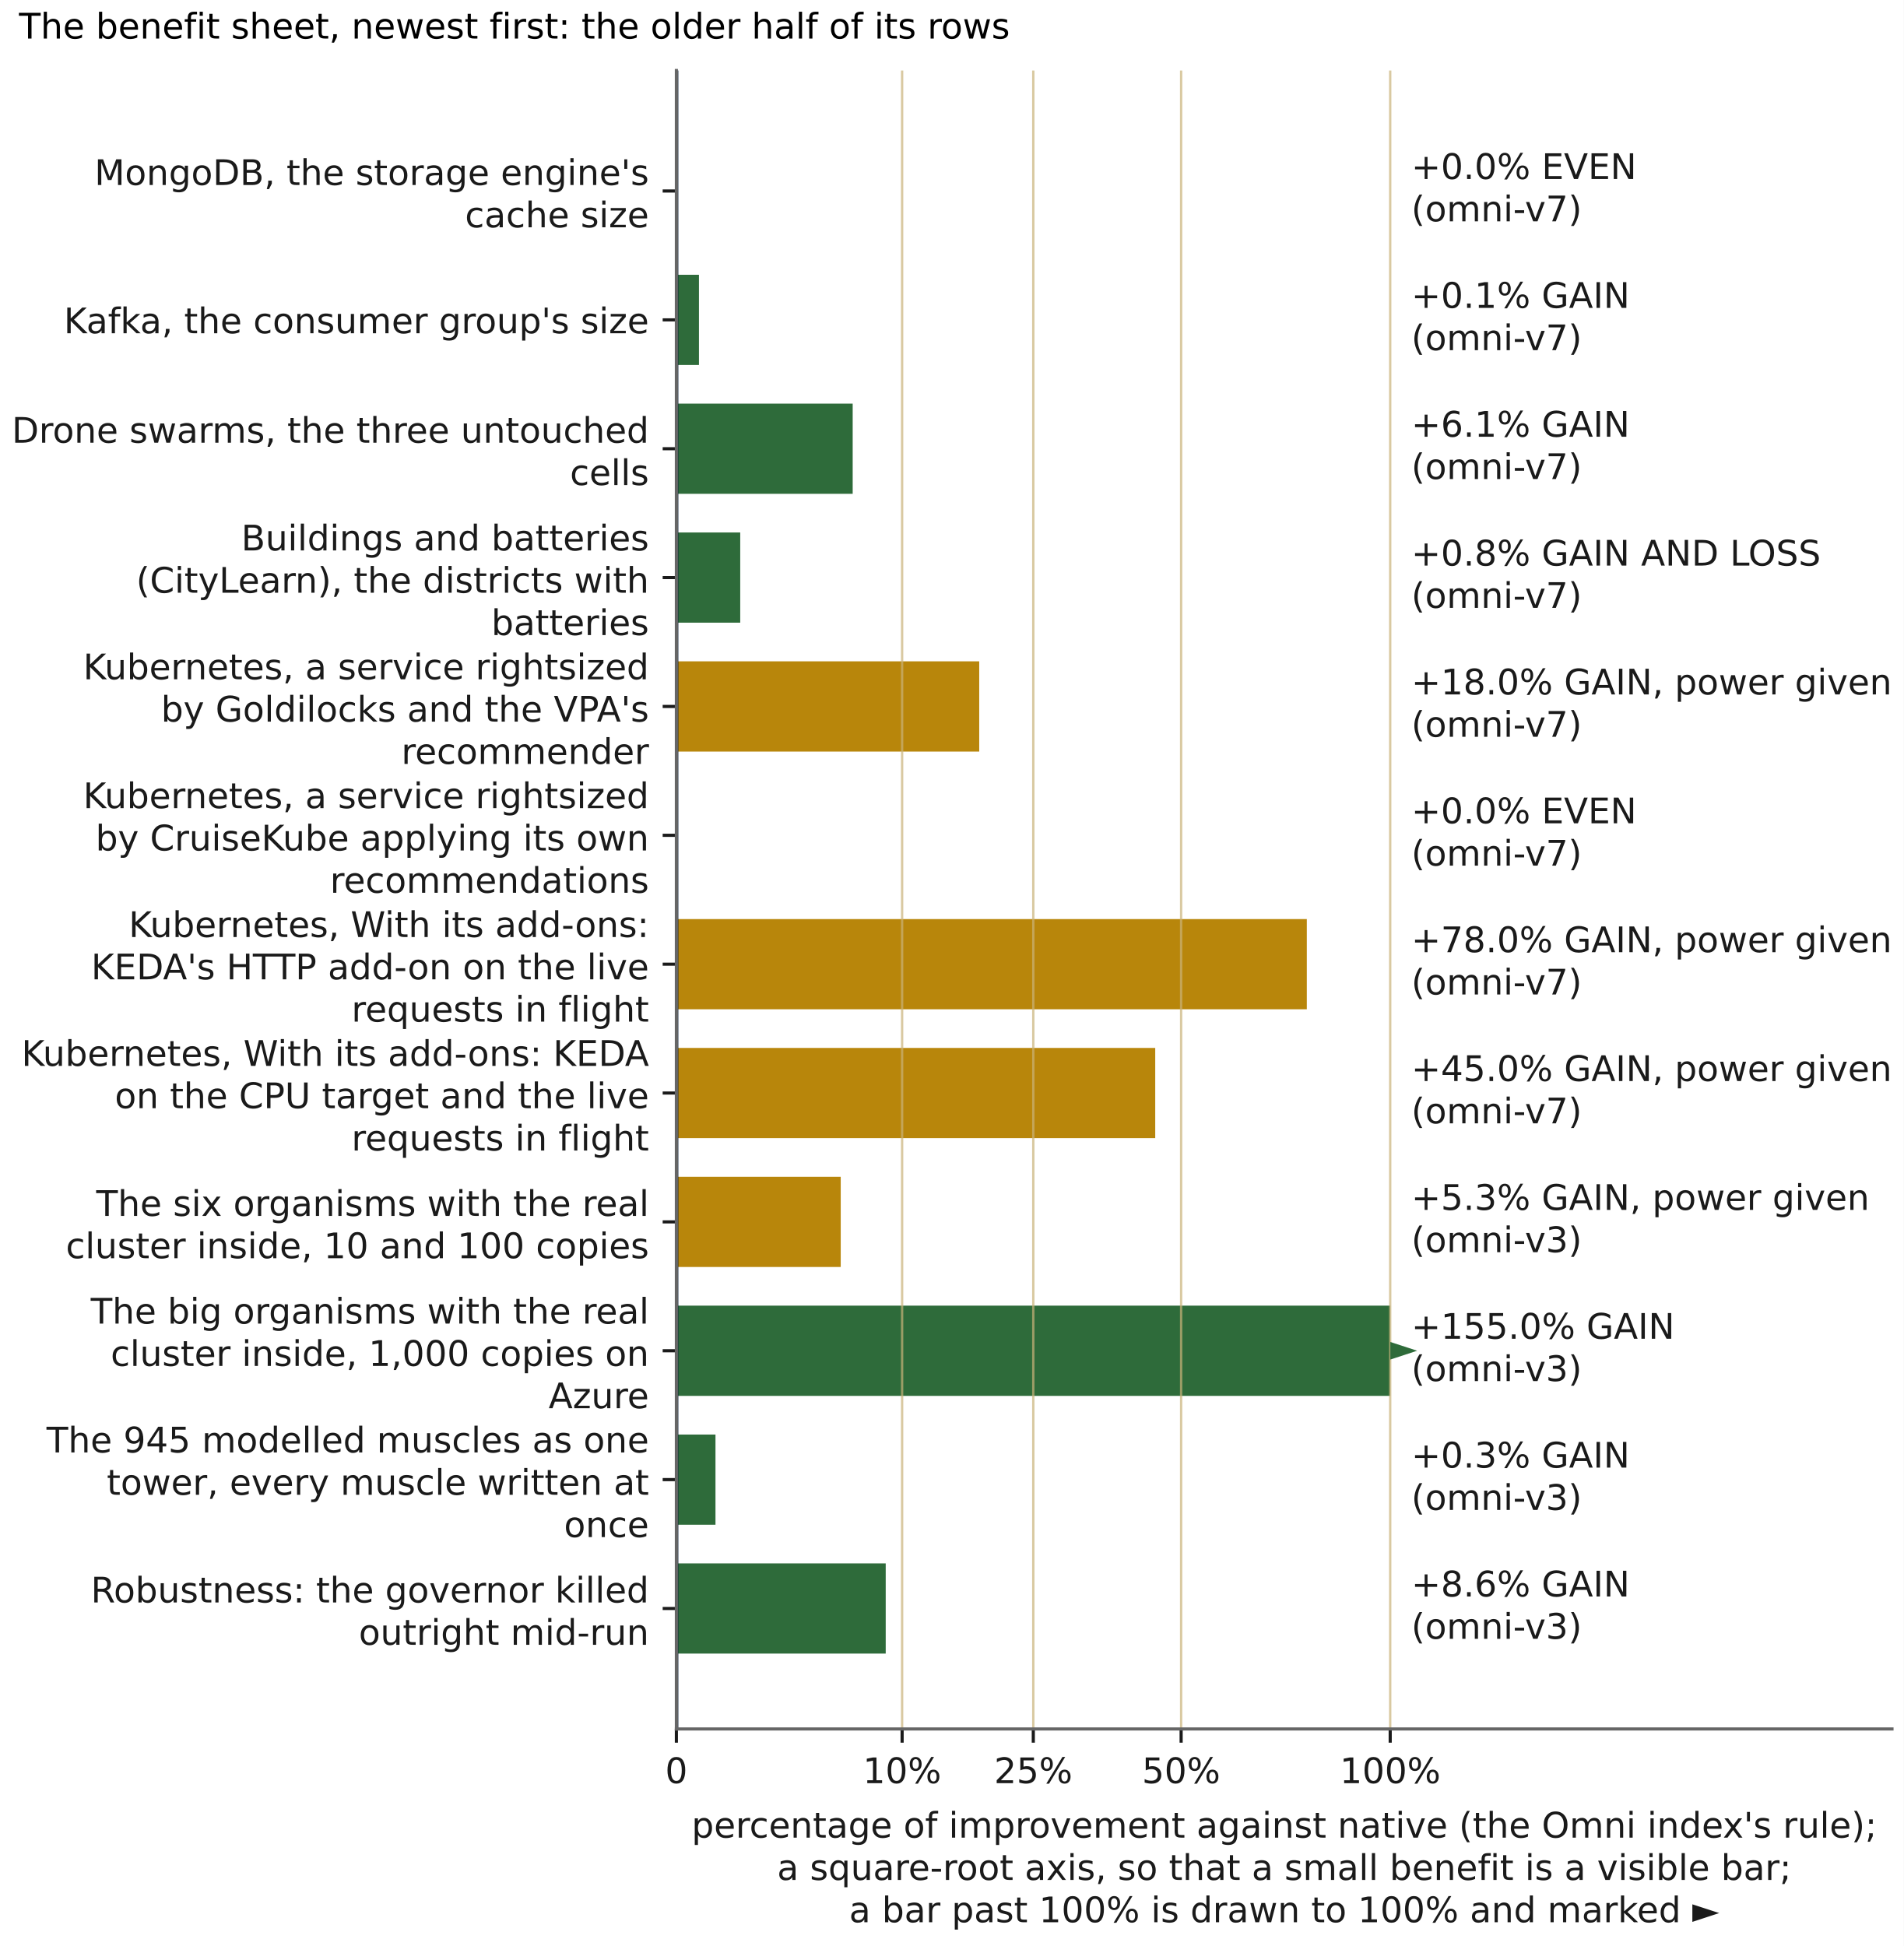
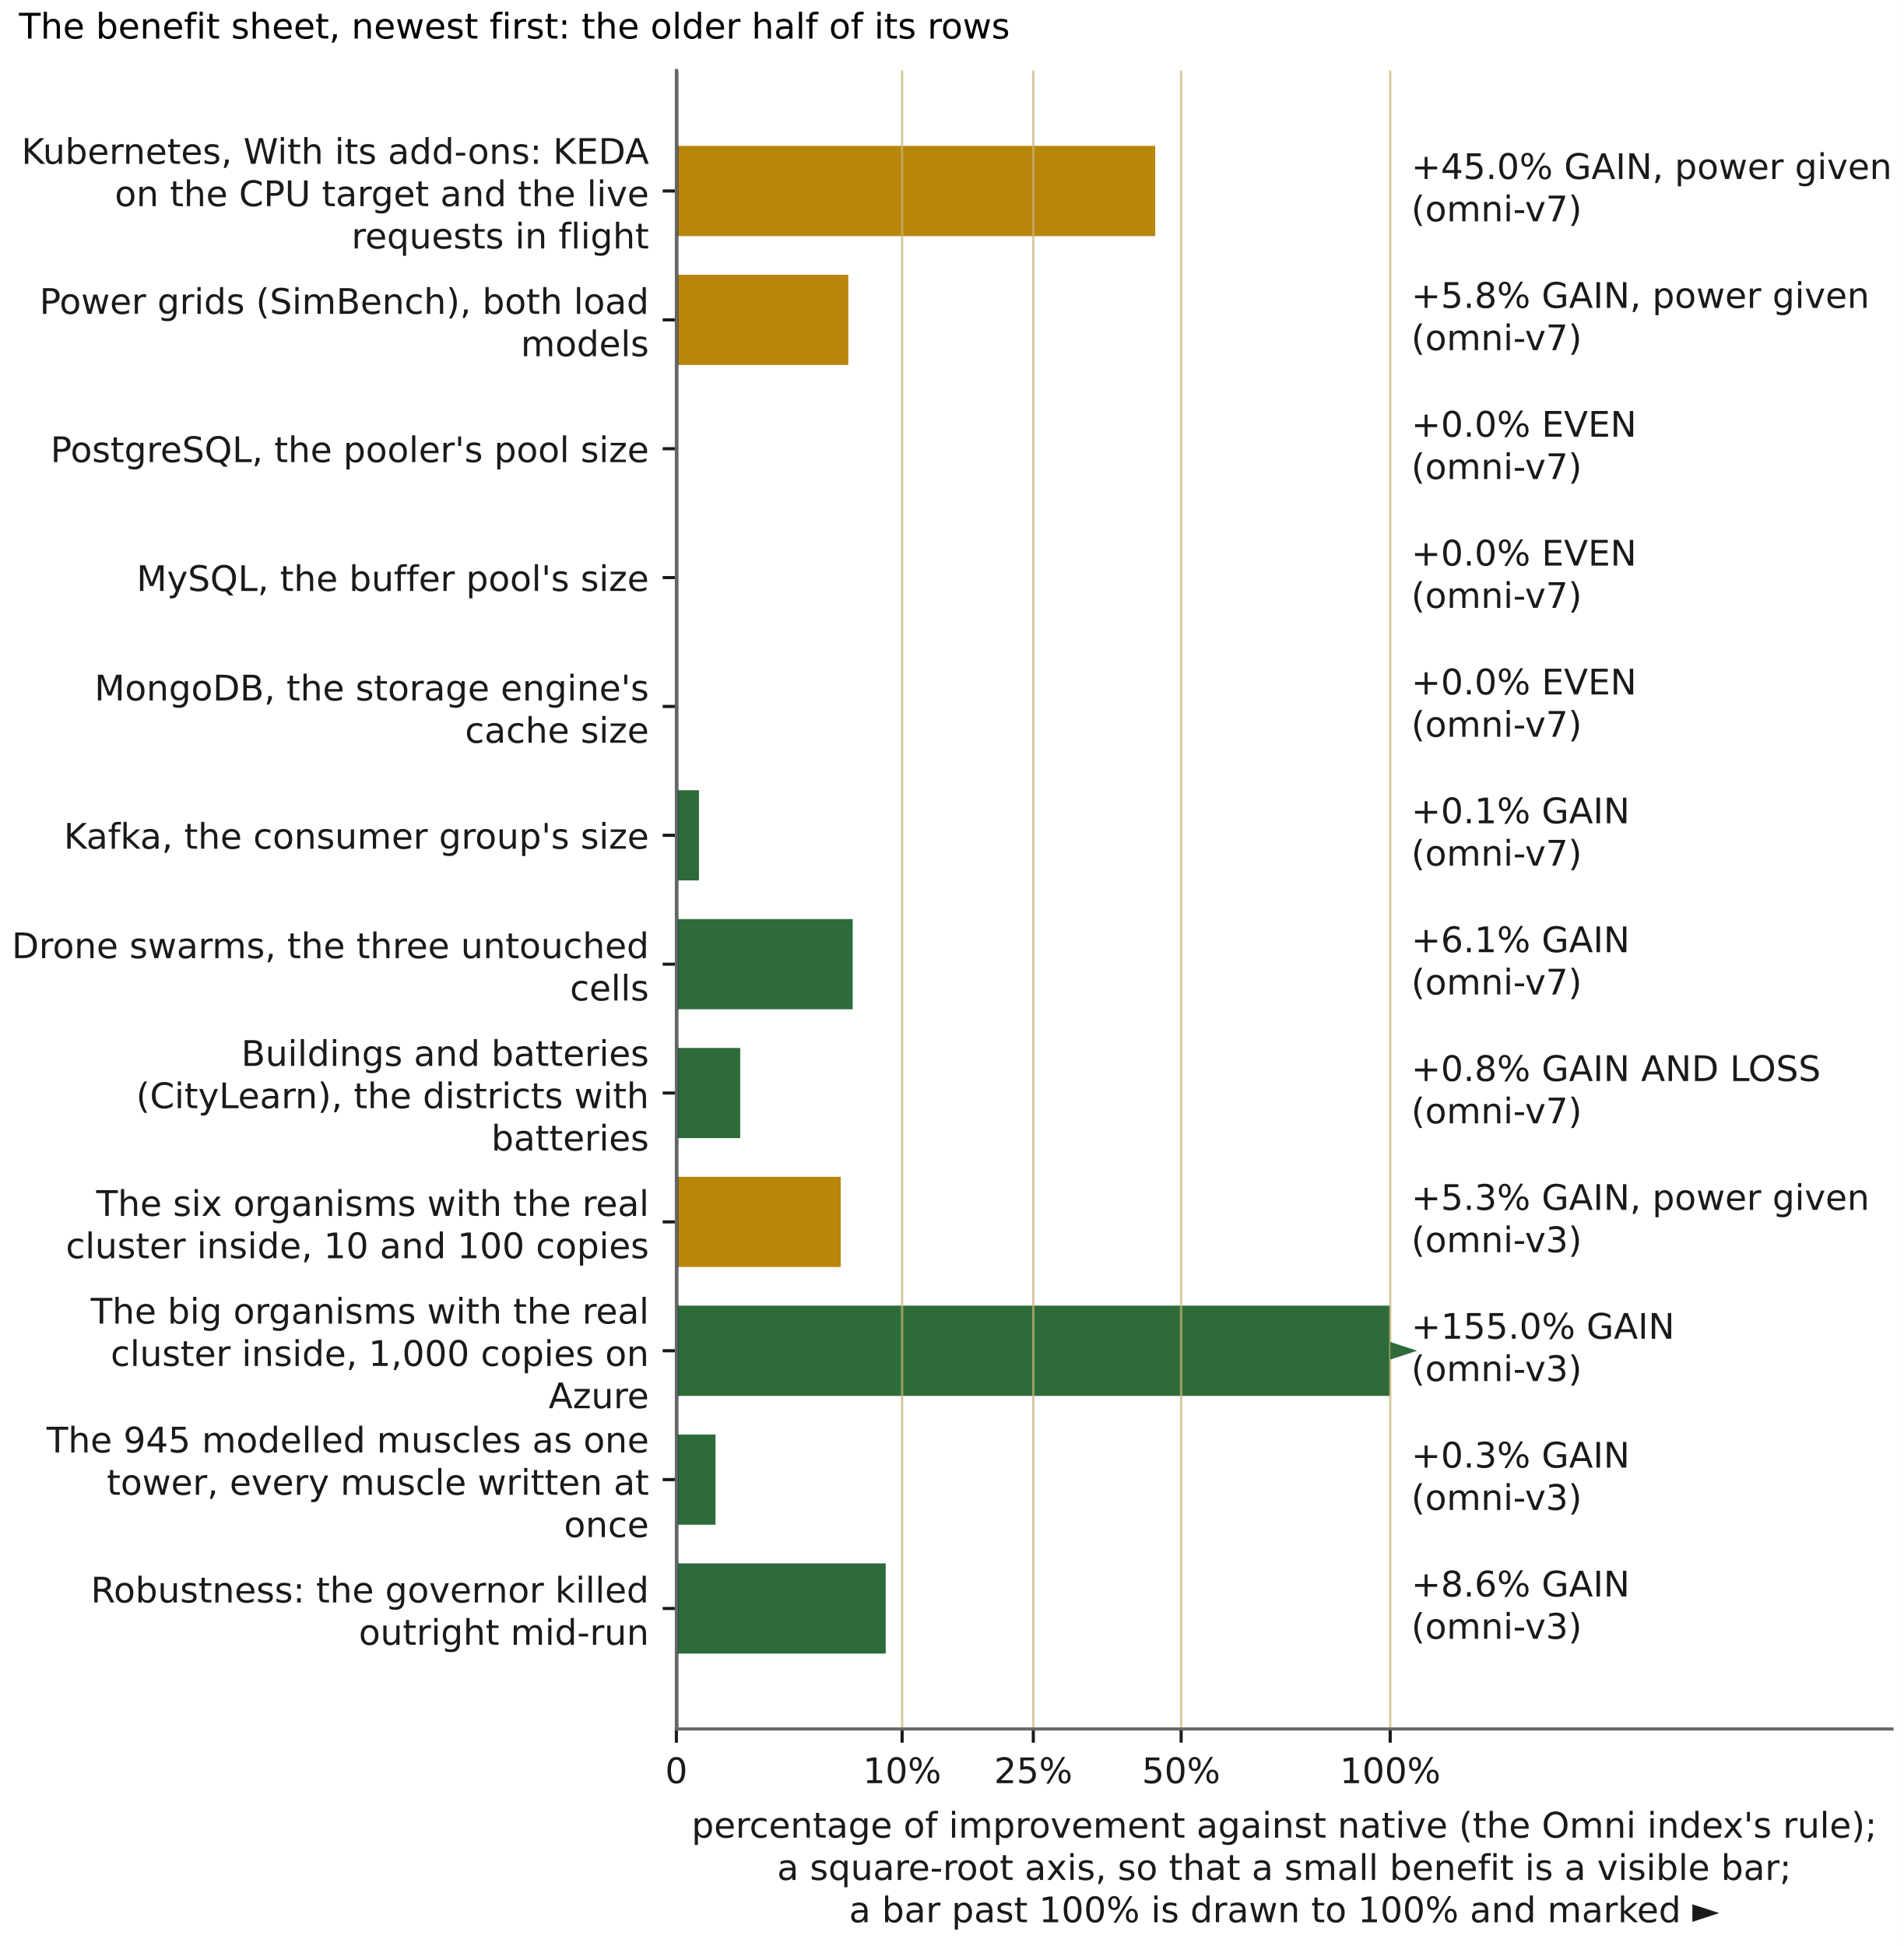
<svg xmlns="http://www.w3.org/2000/svg" xmlns:xlink="http://www.w3.org/1999/xlink" width="486pt" height="496.8pt" viewBox="0 0 486 496.8" version="1.1">
  <defs>
    <style type="text/css">*{stroke-linejoin: round; stroke-linecap: butt}</style>
  </defs>
  <g id="figure_1">
    <g id="patch_1">
      <path d="M 0 496.8  L 486 496.8  L 486 0  L 0 0  z " style="fill: #ffffff" />
    </g>
    <g id="axes_1">
      <g id="patch_2">
        <path d="M 172.672 441.392  L 483 441.392  L 483 18.001  L 172.672 18.001  z " style="fill: #ffffff" />
      </g>
      <g id="patch_3">
        <path d="M 172.672 422.147  L 226.113 422.147  L 226.113 399.119  L 172.672 399.119  z " clip-path="url(#p13caf4ccad)" style="fill: #2e6b3a" />
      </g>
      <g id="patch_4">
        <path d="M 172.672 389.25  L 182.654 389.25  L 182.654 366.222  L 172.672 366.222  z " clip-path="url(#p13caf4ccad)" style="fill: #2e6b3a" />
      </g>
      <g id="patch_5">
        <path d="M 172.672 356.352  L 354.903 356.352  L 354.903 333.324  L 172.672 333.324  z " clip-path="url(#p13caf4ccad)" style="fill: #2e6b3a" />
      </g>
      <g id="patch_6">
        <path d="M 172.672 323.455  L 214.625 323.455  L 214.625 300.427  L 172.672 300.427  z " clip-path="url(#p13caf4ccad)" style="fill: #b8860b" />
      </g>
      <g id="patch_7">
-         <path d="M 172.672 290.557  L 294.916 290.557  L 294.916 267.529  L 172.672 267.529  z " clip-path="url(#p13caf4ccad)" style="fill: #b8860b" />
+         <path d="M 172.672 290.557  L 188.972 290.557  L 188.972 267.529  L 172.672 267.529  z " clip-path="url(#p13caf4ccad)" style="fill: #2e6b3a" />
      </g>
      <g id="patch_8">
-         <path d="M 172.672 257.66  L 333.614 257.66  L 333.614 234.632  L 172.672 234.632  z " clip-path="url(#p13caf4ccad)" style="fill: #b8860b" />
+         <path d="M 172.672 257.66  L 217.68 257.66  L 217.68 234.632  L 172.672 234.632  z " clip-path="url(#p13caf4ccad)" style="fill: #2e6b3a" />
      </g>
      <g id="patch_9">
-         <path d="M 172.672 224.762  L 172.672 224.762  L 172.672 201.734  L 172.672 201.734  z " clip-path="url(#p13caf4ccad)" style="fill: #666666" />
+         <path d="M 172.672 224.762  L 178.435 224.762  L 178.435 201.734  L 172.672 201.734  z " clip-path="url(#p13caf4ccad)" style="fill: #2e6b3a" />
      </g>
      <g id="patch_10">
-         <path d="M 172.672 191.865  L 249.986 191.865  L 249.986 168.837  L 172.672 168.837  z " clip-path="url(#p13caf4ccad)" style="fill: #b8860b" />
+         <path d="M 172.672 191.865  L 172.672 191.865  L 172.672 168.837  L 172.672 168.837  z " clip-path="url(#p13caf4ccad)" style="fill: #666666" />
      </g>
      <g id="patch_11">
-         <path d="M 172.672 158.967  L 188.972 158.967  L 188.972 135.939  L 172.672 135.939  z " clip-path="url(#p13caf4ccad)" style="fill: #2e6b3a" />
+         <path d="M 172.672 158.967  L 172.672 158.967  L 172.672 135.939  L 172.672 135.939  z " clip-path="url(#p13caf4ccad)" style="fill: #666666" />
      </g>
      <g id="patch_12">
-         <path d="M 172.672 126.07  L 217.68 126.07  L 217.68 103.041  L 172.672 103.041  z " clip-path="url(#p13caf4ccad)" style="fill: #2e6b3a" />
+         <path d="M 172.672 126.07  L 172.672 126.07  L 172.672 103.041  L 172.672 103.041  z " clip-path="url(#p13caf4ccad)" style="fill: #666666" />
      </g>
      <g id="patch_13">
-         <path d="M 172.672 93.172  L 178.435 93.172  L 178.435 70.144  L 172.672 70.144  z " clip-path="url(#p13caf4ccad)" style="fill: #2e6b3a" />
+         <path d="M 172.672 93.172  L 216.559 93.172  L 216.559 70.144  L 172.672 70.144  z " clip-path="url(#p13caf4ccad)" style="fill: #b8860b" />
      </g>
      <g id="patch_14">
-         <path d="M 172.672 60.275  L 172.672 60.275  L 172.672 37.246  L 172.672 37.246  z " clip-path="url(#p13caf4ccad)" style="fill: #666666" />
+         <path d="M 172.672 60.275  L 294.916 60.275  L 294.916 37.246  L 172.672 37.246  z " clip-path="url(#p13caf4ccad)" style="fill: #b8860b" />
      </g>
      <g id="matplotlib.axis_1">
        <g id="xtick_1">
          <g id="line2d_1">
            <path d="M 172.672 441.392  L 172.672 18.001  " clip-path="url(#p13caf4ccad)" style="fill: none; stroke: #c9b27a; stroke-opacity: 0.7; stroke-width: 0.6; stroke-linecap: square" />
          </g>
          <g id="line2d_2">
            <defs>
              <path id="m814b2a8047" d="M 0 0  L 0 3.5  " style="stroke: #1a1a1a; stroke-width: 0.8" />
            </defs>
            <g>
              <use xlink:href="#m814b2a8047" x="172.672" y="441.392" style="fill: #1a1a1a; stroke: #1a1a1a; stroke-width: 0.8" />
            </g>
          </g>
          <g id="text_1">
            <text style="font-size: 9px; font-family: 'DejaVu Sans'; text-anchor: middle; fill: #1a1a1a" x="172.672" y="455.23" transform="rotate(-0 172.6724 455.2303)">0</text>
          </g>
        </g>
        <g id="xtick_2">
          <g id="line2d_3">
            <path d="M 230.299 441.392  L 230.299 18.001  " clip-path="url(#p13caf4ccad)" style="fill: none; stroke: #c9b27a; stroke-opacity: 0.7; stroke-width: 0.6; stroke-linecap: square" />
          </g>
          <g id="line2d_4">
            <g>
              <use xlink:href="#m814b2a8047" x="230.299" y="441.392" style="fill: #1a1a1a; stroke: #1a1a1a; stroke-width: 0.8" />
            </g>
          </g>
          <g id="text_2">
            <text style="font-size: 9px; font-family: 'DejaVu Sans'; text-anchor: middle; fill: #1a1a1a" x="230.299" y="455.23" transform="rotate(-0 230.2988 455.2303)">10%</text>
          </g>
        </g>
        <g id="xtick_3">
          <g id="line2d_5">
            <path d="M 263.788 441.392  L 263.788 18.001  " clip-path="url(#p13caf4ccad)" style="fill: none; stroke: #c9b27a; stroke-opacity: 0.7; stroke-width: 0.6; stroke-linecap: square" />
          </g>
          <g id="line2d_6">
            <g>
              <use xlink:href="#m814b2a8047" x="263.788" y="441.392" style="fill: #1a1a1a; stroke: #1a1a1a; stroke-width: 0.8" />
            </g>
          </g>
          <g id="text_3">
            <text style="font-size: 9px; font-family: 'DejaVu Sans'; text-anchor: middle; fill: #1a1a1a" x="263.788" y="455.23" transform="rotate(-0 263.7877 455.2303)">25%</text>
          </g>
        </g>
        <g id="xtick_4">
          <g id="line2d_7">
            <path d="M 301.529 441.392  L 301.529 18.001  " clip-path="url(#p13caf4ccad)" style="fill: none; stroke: #c9b27a; stroke-opacity: 0.7; stroke-width: 0.6; stroke-linecap: square" />
          </g>
          <g id="line2d_8">
            <g>
              <use xlink:href="#m814b2a8047" x="301.529" y="441.392" style="fill: #1a1a1a; stroke: #1a1a1a; stroke-width: 0.8" />
            </g>
          </g>
          <g id="text_4">
            <text style="font-size: 9px; font-family: 'DejaVu Sans'; text-anchor: middle; fill: #1a1a1a" x="301.529" y="455.23" transform="rotate(-0 301.5288 455.2303)">50%</text>
          </g>
        </g>
        <g id="xtick_5">
          <g id="line2d_9">
            <path d="M 354.903 441.392  L 354.903 18.001  " clip-path="url(#p13caf4ccad)" style="fill: none; stroke: #c9b27a; stroke-opacity: 0.7; stroke-width: 0.6; stroke-linecap: square" />
          </g>
          <g id="line2d_10">
            <g>
              <use xlink:href="#m814b2a8047" x="354.903" y="441.392" style="fill: #1a1a1a; stroke: #1a1a1a; stroke-width: 0.8" />
            </g>
          </g>
          <g id="text_5">
            <text style="font-size: 9px; font-family: 'DejaVu Sans'; text-anchor: middle; fill: #1a1a1a" x="354.903" y="455.23" transform="rotate(-0 354.9029 455.2303)">100%</text>
          </g>
        </g>
        <g id="text_6">
          <text style="font-size: 9px; font-family: 'DejaVu Sans'; fill: #1a1a1a" transform="translate(176.5503 469.1318)">percentage of improvement against native (the Omni index's rule);</text>
          <text style="font-size: 9px; font-family: 'DejaVu Sans'; fill: #1a1a1a" transform="translate(198.3859 479.9343)">a square-root axis, so that a small benefit is a visible bar;</text>
          <text style="font-size: 9px; font-family: 'DejaVu Sans'; fill: #1a1a1a" transform="translate(216.762 490.7368)">a bar past 100% is drawn to 100% and marked ►</text>
        </g>
      </g>
      <g id="matplotlib.axis_2">
        <g id="ytick_1">
          <g id="line2d_11">
            <defs>
              <path id="m31e56b5a68" d="M 0 0  L -3.5 0  " style="stroke: #1a1a1a; stroke-width: 0.8" />
            </defs>
            <g>
              <use xlink:href="#m31e56b5a68" x="172.672" y="410.633" style="fill: #1a1a1a; stroke: #1a1a1a; stroke-width: 0.8" />
            </g>
          </g>
          <g id="text_7">
            <text style="font-size: 9px; font-family: 'DejaVu Sans'; fill: #1a1a1a" transform="translate(23.17852 409.1017)">Robustness: the governor killed</text>
            <text style="font-size: 9px; font-family: 'DejaVu Sans'; fill: #1a1a1a" transform="translate(91.59258 419.9042)">outright mid-run</text>
          </g>
        </g>
        <g id="ytick_2">
          <g id="line2d_12">
            <g>
              <use xlink:href="#m31e56b5a68" x="172.672" y="377.736" style="fill: #1a1a1a; stroke: #1a1a1a; stroke-width: 0.8" />
            </g>
          </g>
          <g id="text_8">
            <text style="font-size: 9px; font-family: 'DejaVu Sans'; fill: #1a1a1a" transform="translate(11.89055 370.8033)">The 945 modelled muscles as one</text>
            <text style="font-size: 9px; font-family: 'DejaVu Sans'; fill: #1a1a1a" transform="translate(27.26086 381.6058)">tower, every muscle written at</text>
            <text style="font-size: 9px; font-family: 'DejaVu Sans'; fill: #1a1a1a" transform="translate(143.9754 392.4075)">once</text>
          </g>
        </g>
        <g id="ytick_3">
          <g id="line2d_13">
            <g>
              <use xlink:href="#m31e56b5a68" x="172.672" y="344.838" style="fill: #1a1a1a; stroke: #1a1a1a; stroke-width: 0.8" />
            </g>
          </g>
          <g id="text_9">
            <text style="font-size: 9px; font-family: 'DejaVu Sans'; fill: #1a1a1a" transform="translate(23.16165 337.9058)">The big organisms with the real</text>
            <text style="font-size: 9px; font-family: 'DejaVu Sans'; fill: #1a1a1a" transform="translate(28.24805 348.7083)">cluster inside, 1,000 copies on</text>
            <text style="font-size: 9px; font-family: 'DejaVu Sans'; fill: #1a1a1a" transform="translate(140.0491 359.51)">Azure</text>
          </g>
        </g>
        <g id="ytick_4">
          <g id="line2d_14">
            <g>
              <use xlink:href="#m31e56b5a68" x="172.672" y="311.941" style="fill: #1a1a1a; stroke: #1a1a1a; stroke-width: 0.8" />
            </g>
          </g>
          <g id="text_10">
            <text style="font-size: 9px; font-family: 'DejaVu Sans'; fill: #1a1a1a" transform="translate(24.57352 310.4092)">The six organisms with the real</text>
            <text style="font-size: 9px; font-family: 'DejaVu Sans'; fill: #1a1a1a" transform="translate(16.79977 321.2116)">cluster inside, 10 and 100 copies</text>
          </g>
        </g>
        <g id="ytick_5">
          <g id="line2d_15">
            <g>
              <use xlink:href="#m31e56b5a68" x="172.672" y="279.043" style="fill: #1a1a1a; stroke: #1a1a1a; stroke-width: 0.8" />
            </g>
          </g>
          <g id="text_11">
-             <text style="font-size: 9px; font-family: 'DejaVu Sans'; fill: #1a1a1a" transform="translate(5.468209 272.1104)">Kubernetes, With its add-ons: KEDA</text>
-             <text style="font-size: 9px; font-family: 'DejaVu Sans'; fill: #1a1a1a" transform="translate(29.29852 282.9129)">on the CPU target and the live</text>
-             <text style="font-size: 9px; font-family: 'DejaVu Sans'; fill: #1a1a1a" transform="translate(89.73352 293.7154)">requests in flight</text>
+             <text style="font-size: 9px; font-family: 'DejaVu Sans'; fill: #1a1a1a" transform="translate(61.57055 272.1104)">Buildings and batteries</text>
+             <text style="font-size: 9px; font-family: 'DejaVu Sans'; fill: #1a1a1a" transform="translate(34.75337 282.9129)">(CityLearn), the districts with</text>
+             <text style="font-size: 9px; font-family: 'DejaVu Sans'; fill: #1a1a1a" transform="translate(125.4227 293.7154)">batteries</text>
          </g>
        </g>
        <g id="ytick_6">
          <g id="line2d_16">
            <g>
              <use xlink:href="#m31e56b5a68" x="172.672" y="246.146" style="fill: #1a1a1a; stroke: #1a1a1a; stroke-width: 0.8" />
            </g>
          </g>
          <g id="text_12">
-             <text style="font-size: 9px; font-family: 'DejaVu Sans'; fill: #1a1a1a" transform="translate(32.84649 239.2129)">Kubernetes, With its add-ons:</text>
-             <text style="font-size: 9px; font-family: 'DejaVu Sans'; fill: #1a1a1a" transform="translate(23.24602 250.0154)">KEDA's HTTP add-on on the live</text>
-             <text style="font-size: 9px; font-family: 'DejaVu Sans'; fill: #1a1a1a" transform="translate(89.73352 260.8179)">requests in flight</text>
+             <text style="font-size: 9px; font-family: 'DejaVu Sans'; fill: #1a1a1a" transform="translate(3.00024 244.6142)">Drone swarms, the three untouched</text>
+             <text style="font-size: 9px; font-family: 'DejaVu Sans'; fill: #1a1a1a" transform="translate(145.497 255.4166)">cells</text>
          </g>
        </g>
        <g id="ytick_7">
          <g id="line2d_17">
            <g>
              <use xlink:href="#m31e56b5a68" x="172.672" y="213.248" style="fill: #1a1a1a; stroke: #1a1a1a; stroke-width: 0.8" />
            </g>
          </g>
          <g id="text_13">
-             <text style="font-size: 9px; font-family: 'DejaVu Sans'; fill: #1a1a1a" transform="translate(21.21962 206.3154)">Kubernetes, a service rightsized</text>
-             <text style="font-size: 9px; font-family: 'DejaVu Sans'; fill: #1a1a1a" transform="translate(24.39212 217.1179)">by CruiseKube applying its own</text>
-             <text style="font-size: 9px; font-family: 'DejaVu Sans'; fill: #1a1a1a" transform="translate(84.24633 227.9203)">recommendations</text>
+             <text style="font-size: 9px; font-family: 'DejaVu Sans'; text-anchor: end; fill: #1a1a1a" x="165.672" y="216.667" transform="rotate(-0 165.6724 216.6674)">Kafka, the consumer group's size</text>
          </g>
        </g>
        <g id="ytick_8">
          <g id="line2d_18">
            <g>
              <use xlink:href="#m31e56b5a68" x="172.672" y="180.351" style="fill: #1a1a1a; stroke: #1a1a1a; stroke-width: 0.8" />
            </g>
          </g>
          <g id="text_14">
-             <text style="font-size: 9px; font-family: 'DejaVu Sans'; fill: #1a1a1a" transform="translate(21.21962 173.4179)">Kubernetes, a service rightsized</text>
-             <text style="font-size: 9px; font-family: 'DejaVu Sans'; fill: #1a1a1a" transform="translate(41.11102 184.2204)">by Goldilocks and the VPA's</text>
-             <text style="font-size: 9px; font-family: 'DejaVu Sans'; fill: #1a1a1a" transform="translate(102.4516 195.0228)">recommender</text>
+             <text style="font-size: 9px; font-family: 'DejaVu Sans'; fill: #1a1a1a" transform="translate(24.11087 178.8191)">MongoDB, the storage engine's</text>
+             <text style="font-size: 9px; font-family: 'DejaVu Sans'; fill: #1a1a1a" transform="translate(118.7079 189.6216)">cache size</text>
          </g>
        </g>
        <g id="ytick_9">
          <g id="line2d_19">
            <g>
              <use xlink:href="#m31e56b5a68" x="172.672" y="147.453" style="fill: #1a1a1a; stroke: #1a1a1a; stroke-width: 0.8" />
            </g>
          </g>
          <g id="text_15">
-             <text style="font-size: 9px; font-family: 'DejaVu Sans'; fill: #1a1a1a" transform="translate(61.57055 140.5204)">Buildings and batteries</text>
-             <text style="font-size: 9px; font-family: 'DejaVu Sans'; fill: #1a1a1a" transform="translate(34.75337 151.3229)">(CityLearn), the districts with</text>
-             <text style="font-size: 9px; font-family: 'DejaVu Sans'; fill: #1a1a1a" transform="translate(125.4227 162.1253)">batteries</text>
+             <text style="font-size: 9px; font-family: 'DejaVu Sans'; text-anchor: end; fill: #1a1a1a" x="165.672" y="150.872" transform="rotate(-0 165.6724 150.8724)">MySQL, the buffer pool's size</text>
          </g>
        </g>
        <g id="ytick_10">
          <g id="line2d_20">
            <g>
              <use xlink:href="#m31e56b5a68" x="172.672" y="114.556" style="fill: #1a1a1a; stroke: #1a1a1a; stroke-width: 0.8" />
            </g>
          </g>
          <g id="text_16">
-             <text style="font-size: 9px; font-family: 'DejaVu Sans'; fill: #1a1a1a" transform="translate(3.00024 113.0241)">Drone swarms, the three untouched</text>
-             <text style="font-size: 9px; font-family: 'DejaVu Sans'; fill: #1a1a1a" transform="translate(145.497 123.8266)">cells</text>
+             <text style="font-size: 9px; font-family: 'DejaVu Sans'; text-anchor: end; fill: #1a1a1a" x="165.672" y="117.975" transform="rotate(-0 165.6724 117.9749)">PostgreSQL, the pooler's pool size</text>
          </g>
        </g>
        <g id="ytick_11">
          <g id="line2d_21">
            <g>
              <use xlink:href="#m31e56b5a68" x="172.672" y="81.658" style="fill: #1a1a1a; stroke: #1a1a1a; stroke-width: 0.8" />
            </g>
          </g>
          <g id="text_17">
-             <text style="font-size: 9px; font-family: 'DejaVu Sans'; text-anchor: end; fill: #1a1a1a" x="165.672" y="85.077" transform="rotate(-0 165.6724 85.0774)">Kafka, the consumer group's size</text>
+             <text style="font-size: 9px; font-family: 'DejaVu Sans'; fill: #1a1a1a" transform="translate(10.08352 80.12661)">Power grids (SimBench), both load</text>
+             <text style="font-size: 9px; font-family: 'DejaVu Sans'; fill: #1a1a1a" transform="translate(132.9588 90.92907)">models</text>
          </g>
        </g>
        <g id="ytick_12">
          <g id="line2d_22">
            <g>
              <use xlink:href="#m31e56b5a68" x="172.672" y="48.761" style="fill: #1a1a1a; stroke: #1a1a1a; stroke-width: 0.8" />
            </g>
          </g>
          <g id="text_18">
-             <text style="font-size: 9px; font-family: 'DejaVu Sans'; fill: #1a1a1a" transform="translate(24.11087 47.2291)">MongoDB, the storage engine's</text>
-             <text style="font-size: 9px; font-family: 'DejaVu Sans'; fill: #1a1a1a" transform="translate(118.7079 58.03156)">cache size</text>
+             <text style="font-size: 9px; font-family: 'DejaVu Sans'; fill: #1a1a1a" transform="translate(5.468209 41.82787)">Kubernetes, With its add-ons: KEDA</text>
+             <text style="font-size: 9px; font-family: 'DejaVu Sans'; fill: #1a1a1a" transform="translate(29.29852 52.63033)">on the CPU target and the live</text>
+             <text style="font-size: 9px; font-family: 'DejaVu Sans'; fill: #1a1a1a" transform="translate(89.73352 63.43279)">requests in flight</text>
          </g>
        </g>
      </g>
      <g id="line2d_23">
        <path d="M 172.672 441.392  L 172.672 18.001  " clip-path="url(#p13caf4ccad)" style="fill: none; stroke: #0b1f3a; stroke-linecap: square" />
      </g>
      <g id="patch_15">
        <path d="M 172.672 441.392  L 172.672 18.001  " style="fill: none; stroke: #666666; stroke-width: 0.8; stroke-linejoin: miter; stroke-linecap: square" />
      </g>
      <g id="patch_16">
        <path d="M 172.672 441.392  L 483 441.392  " style="fill: none; stroke: #666666; stroke-width: 0.8; stroke-linejoin: miter; stroke-linecap: square" />
      </g>
      <g id="text_19">
        <text style="font-size: 9px; font-family: 'DejaVu Sans'; fill: #1a1a1a" transform="translate(360.2902 407.5699)">+8.6% GAIN</text>
        <text style="font-size: 9px; font-family: 'DejaVu Sans'; fill: #1a1a1a" transform="translate(360.2902 418.3723)">(omni-v3)</text>
      </g>
      <g id="text_20">
        <text style="font-size: 9px; font-family: 'DejaVu Sans'; fill: #1a1a1a" transform="translate(360.2902 374.6724)">+0.3% GAIN</text>
        <text style="font-size: 9px; font-family: 'DejaVu Sans'; fill: #1a1a1a" transform="translate(360.2902 385.4748)">(omni-v3)</text>
      </g>
      <g id="text_21">
        <text style="font-size: 9px; font-family: 'DejaVu Sans'; text-anchor: start; fill: #2e6b3a" x="354.903" y="347.176" transform="rotate(-0 354.9029 347.1761)"> ►</text>
      </g>
      <g id="text_22">
        <text style="font-size: 9px; font-family: 'DejaVu Sans'; fill: #1a1a1a" transform="translate(360.2902 341.7748)">+155.0% GAIN</text>
        <text style="font-size: 9px; font-family: 'DejaVu Sans'; fill: #1a1a1a" transform="translate(360.2902 352.5773)">(omni-v3)</text>
      </g>
      <g id="text_23">
        <text style="font-size: 9px; font-family: 'DejaVu Sans'; fill: #1a1a1a" transform="translate(360.2902 308.8777)">+5.3% GAIN, power given</text>
        <text style="font-size: 9px; font-family: 'DejaVu Sans'; fill: #1a1a1a" transform="translate(360.2902 319.6801)">(omni-v3)</text>
      </g>
      <g id="text_24">
-         <text style="font-size: 9px; font-family: 'DejaVu Sans'; fill: #1a1a1a" transform="translate(360.2902 275.9802)">+45.0% GAIN, power given</text>
-         <text style="font-size: 9px; font-family: 'DejaVu Sans'; fill: #1a1a1a" transform="translate(360.2902 286.7826)">(omni-v7)</text>
+         <text style="font-size: 9px; font-family: 'DejaVu Sans'; fill: #1a1a1a" transform="translate(360.2902 275.9798)">+0.8% GAIN AND LOSS</text>
+         <text style="font-size: 9px; font-family: 'DejaVu Sans'; fill: #1a1a1a" transform="translate(360.2902 286.7823)">(omni-v7)</text>
      </g>
      <g id="text_25">
-         <text style="font-size: 9px; font-family: 'DejaVu Sans'; fill: #1a1a1a" transform="translate(360.2902 243.0827)">+78.0% GAIN, power given</text>
-         <text style="font-size: 9px; font-family: 'DejaVu Sans'; fill: #1a1a1a" transform="translate(360.2902 253.8851)">(omni-v7)</text>
+         <text style="font-size: 9px; font-family: 'DejaVu Sans'; fill: #1a1a1a" transform="translate(360.2902 243.0823)">+6.1% GAIN</text>
+         <text style="font-size: 9px; font-family: 'DejaVu Sans'; fill: #1a1a1a" transform="translate(360.2902 253.8848)">(omni-v7)</text>
      </g>
      <g id="text_26">
-         <text style="font-size: 9px; font-family: 'DejaVu Sans'; fill: #1a1a1a" transform="translate(360.2902 210.1848)">+0.0% EVEN</text>
+         <text style="font-size: 9px; font-family: 'DejaVu Sans'; fill: #1a1a1a" transform="translate(360.2902 210.1848)">+0.1% GAIN</text>
        <text style="font-size: 9px; font-family: 'DejaVu Sans'; fill: #1a1a1a" transform="translate(360.2902 220.9873)">(omni-v7)</text>
      </g>
      <g id="text_27">
-         <text style="font-size: 9px; font-family: 'DejaVu Sans'; fill: #1a1a1a" transform="translate(360.2902 177.2876)">+18.0% GAIN, power given</text>
-         <text style="font-size: 9px; font-family: 'DejaVu Sans'; fill: #1a1a1a" transform="translate(360.2902 188.0901)">(omni-v7)</text>
+         <text style="font-size: 9px; font-family: 'DejaVu Sans'; fill: #1a1a1a" transform="translate(360.2902 177.2873)">+0.0% EVEN</text>
+         <text style="font-size: 9px; font-family: 'DejaVu Sans'; fill: #1a1a1a" transform="translate(360.2902 188.0898)">(omni-v7)</text>
      </g>
      <g id="text_28">
-         <text style="font-size: 9px; font-family: 'DejaVu Sans'; fill: #1a1a1a" transform="translate(360.2902 144.3898)">+0.8% GAIN AND LOSS</text>
+         <text style="font-size: 9px; font-family: 'DejaVu Sans'; fill: #1a1a1a" transform="translate(360.2902 144.3898)">+0.0% EVEN</text>
        <text style="font-size: 9px; font-family: 'DejaVu Sans'; fill: #1a1a1a" transform="translate(360.2902 155.1922)">(omni-v7)</text>
      </g>
      <g id="text_29">
-         <text style="font-size: 9px; font-family: 'DejaVu Sans'; fill: #1a1a1a" transform="translate(360.2902 111.4923)">+6.1% GAIN</text>
+         <text style="font-size: 9px; font-family: 'DejaVu Sans'; fill: #1a1a1a" transform="translate(360.2902 111.4923)">+0.0% EVEN</text>
        <text style="font-size: 9px; font-family: 'DejaVu Sans'; fill: #1a1a1a" transform="translate(360.2902 122.2947)">(omni-v7)</text>
      </g>
      <g id="text_30">
-         <text style="font-size: 9px; font-family: 'DejaVu Sans'; fill: #1a1a1a" transform="translate(360.2902 78.59476)">+0.1% GAIN</text>
-         <text style="font-size: 9px; font-family: 'DejaVu Sans'; fill: #1a1a1a" transform="translate(360.2902 89.39723)">(omni-v7)</text>
+         <text style="font-size: 9px; font-family: 'DejaVu Sans'; fill: #1a1a1a" transform="translate(360.2902 78.59512)">+5.8% GAIN, power given</text>
+         <text style="font-size: 9px; font-family: 'DejaVu Sans'; fill: #1a1a1a" transform="translate(360.2902 89.39758)">(omni-v7)</text>
      </g>
      <g id="text_31">
-         <text style="font-size: 9px; font-family: 'DejaVu Sans'; fill: #1a1a1a" transform="translate(360.2902 45.69725)">+0.0% EVEN</text>
-         <text style="font-size: 9px; font-family: 'DejaVu Sans'; fill: #1a1a1a" transform="translate(360.2902 56.49972)">(omni-v7)</text>
+         <text style="font-size: 9px; font-family: 'DejaVu Sans'; fill: #1a1a1a" transform="translate(360.2902 45.69761)">+45.0% GAIN, power given</text>
+         <text style="font-size: 9px; font-family: 'DejaVu Sans'; fill: #1a1a1a" transform="translate(360.2902 56.50007)">(omni-v7)</text>
      </g>
    </g>
    <g id="text_32">
      <text style="font-size: 9px; font-family: 'DejaVu Sans'; text-anchor: start" x="4.86" y="9.839" transform="rotate(-0 4.86 9.838834)">The benefit sheet, newest first: the older half of its rows</text>
    </g>
  </g>
  <defs>
    <clipPath id="p13caf4ccad">
      <rect x="172.672" y="18.001" width="310.327" height="423.391" />
    </clipPath>
  </defs>
</svg>
